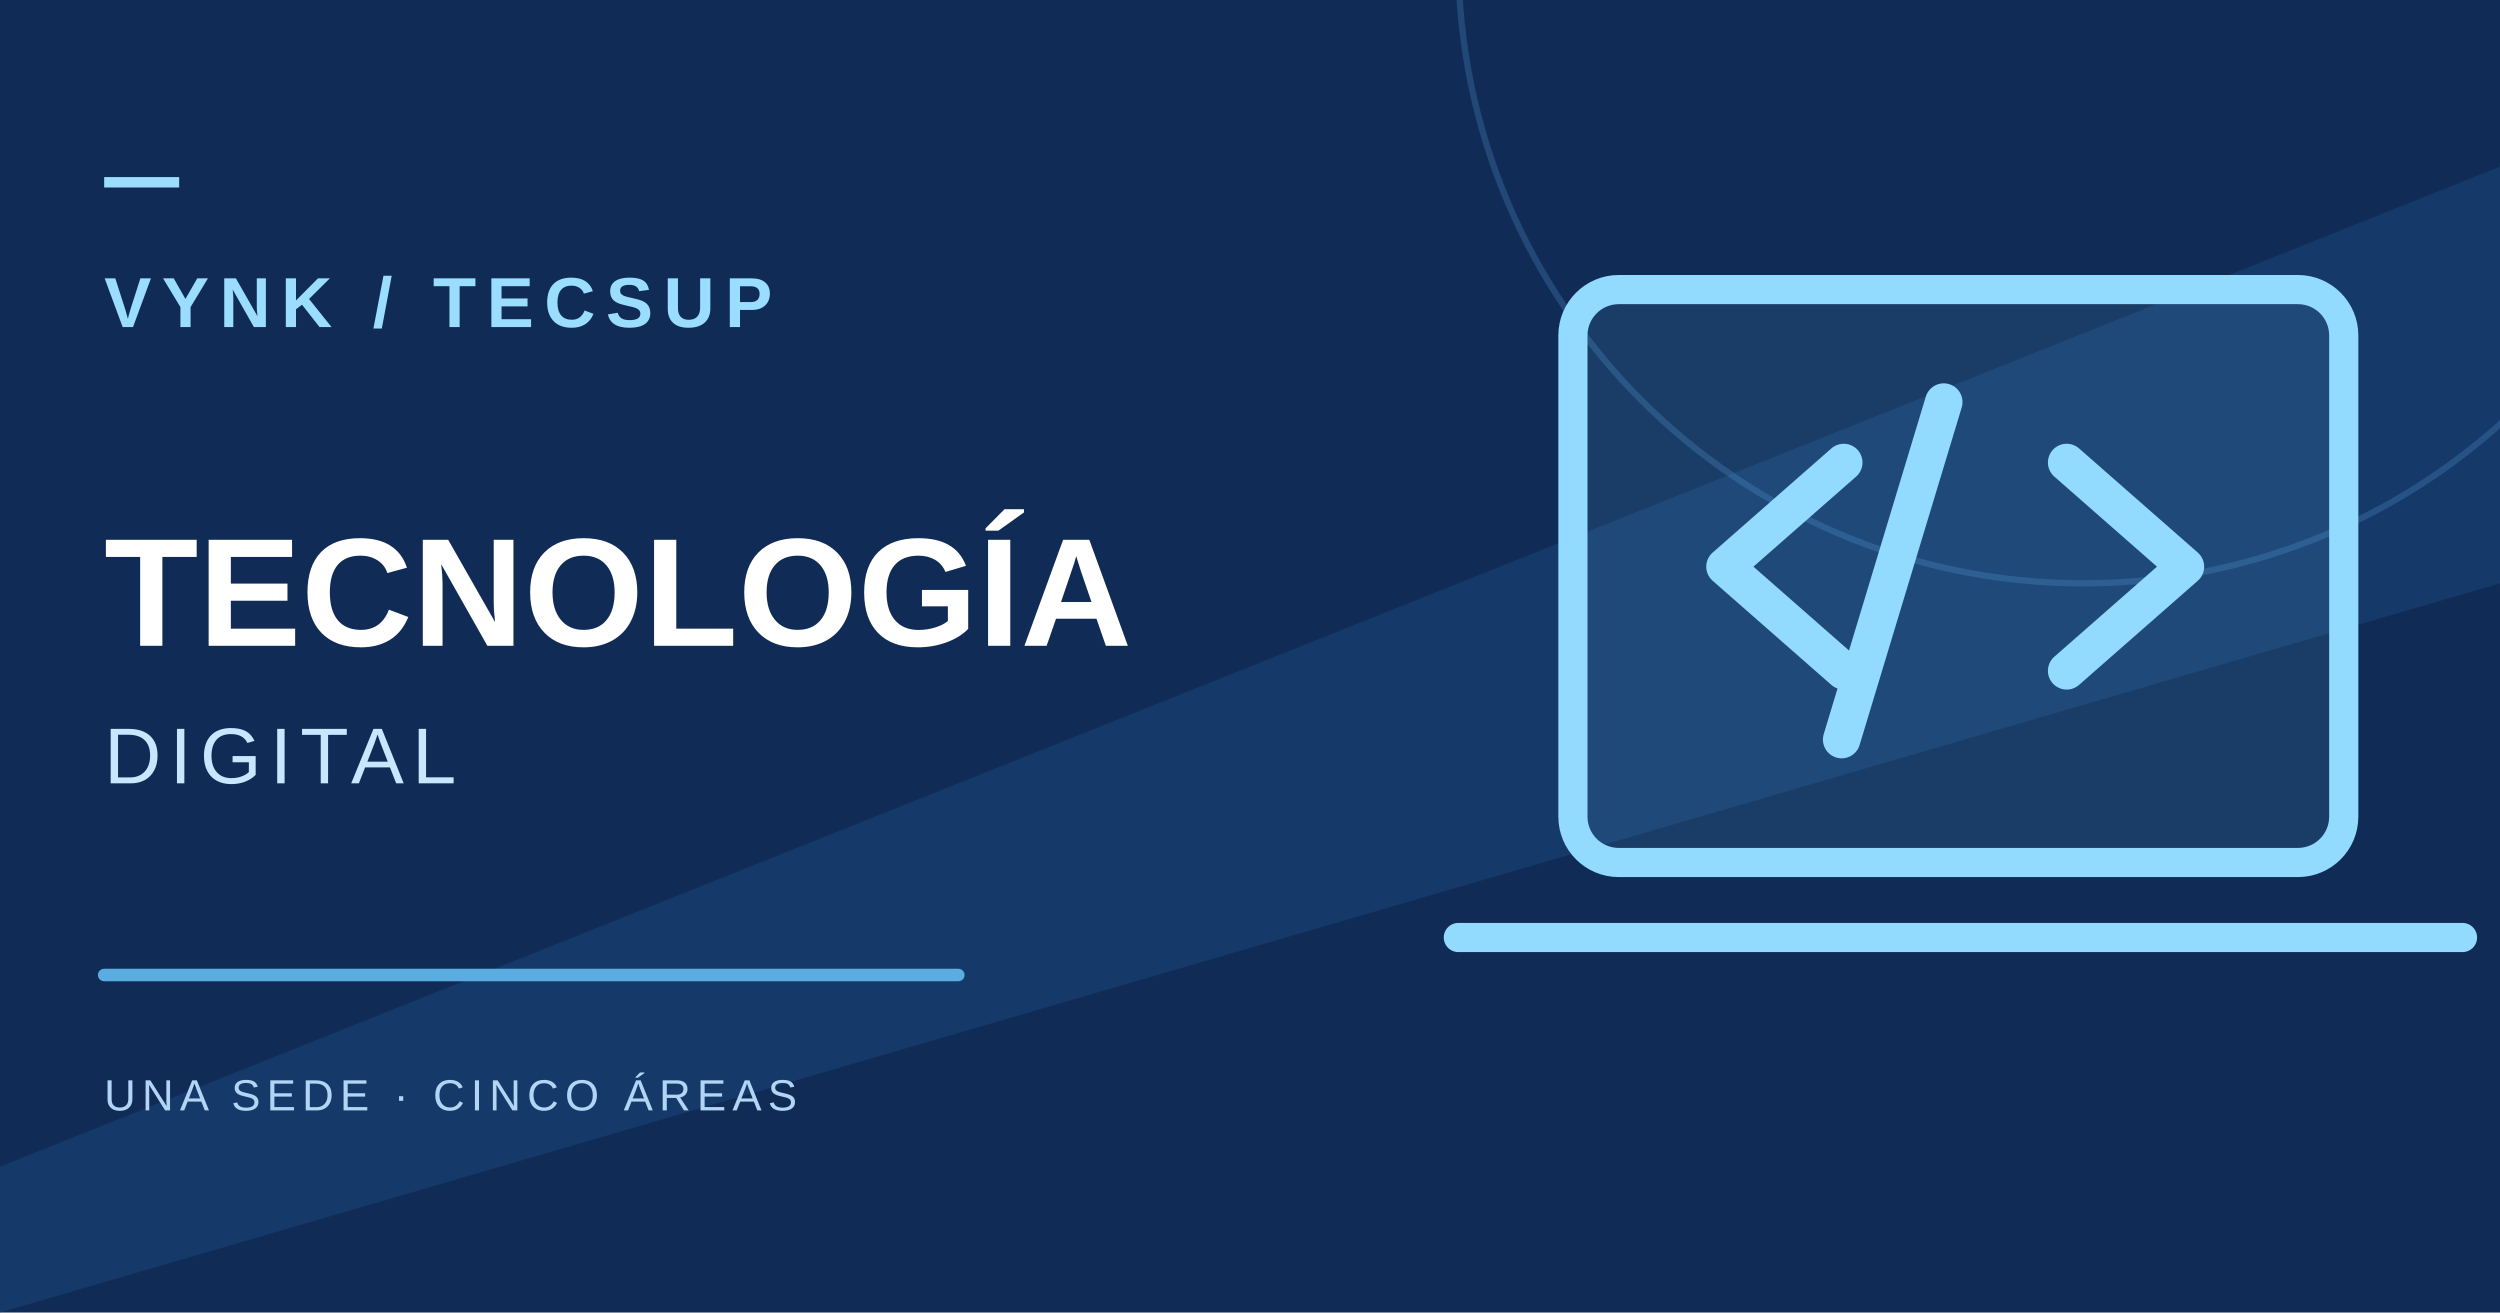
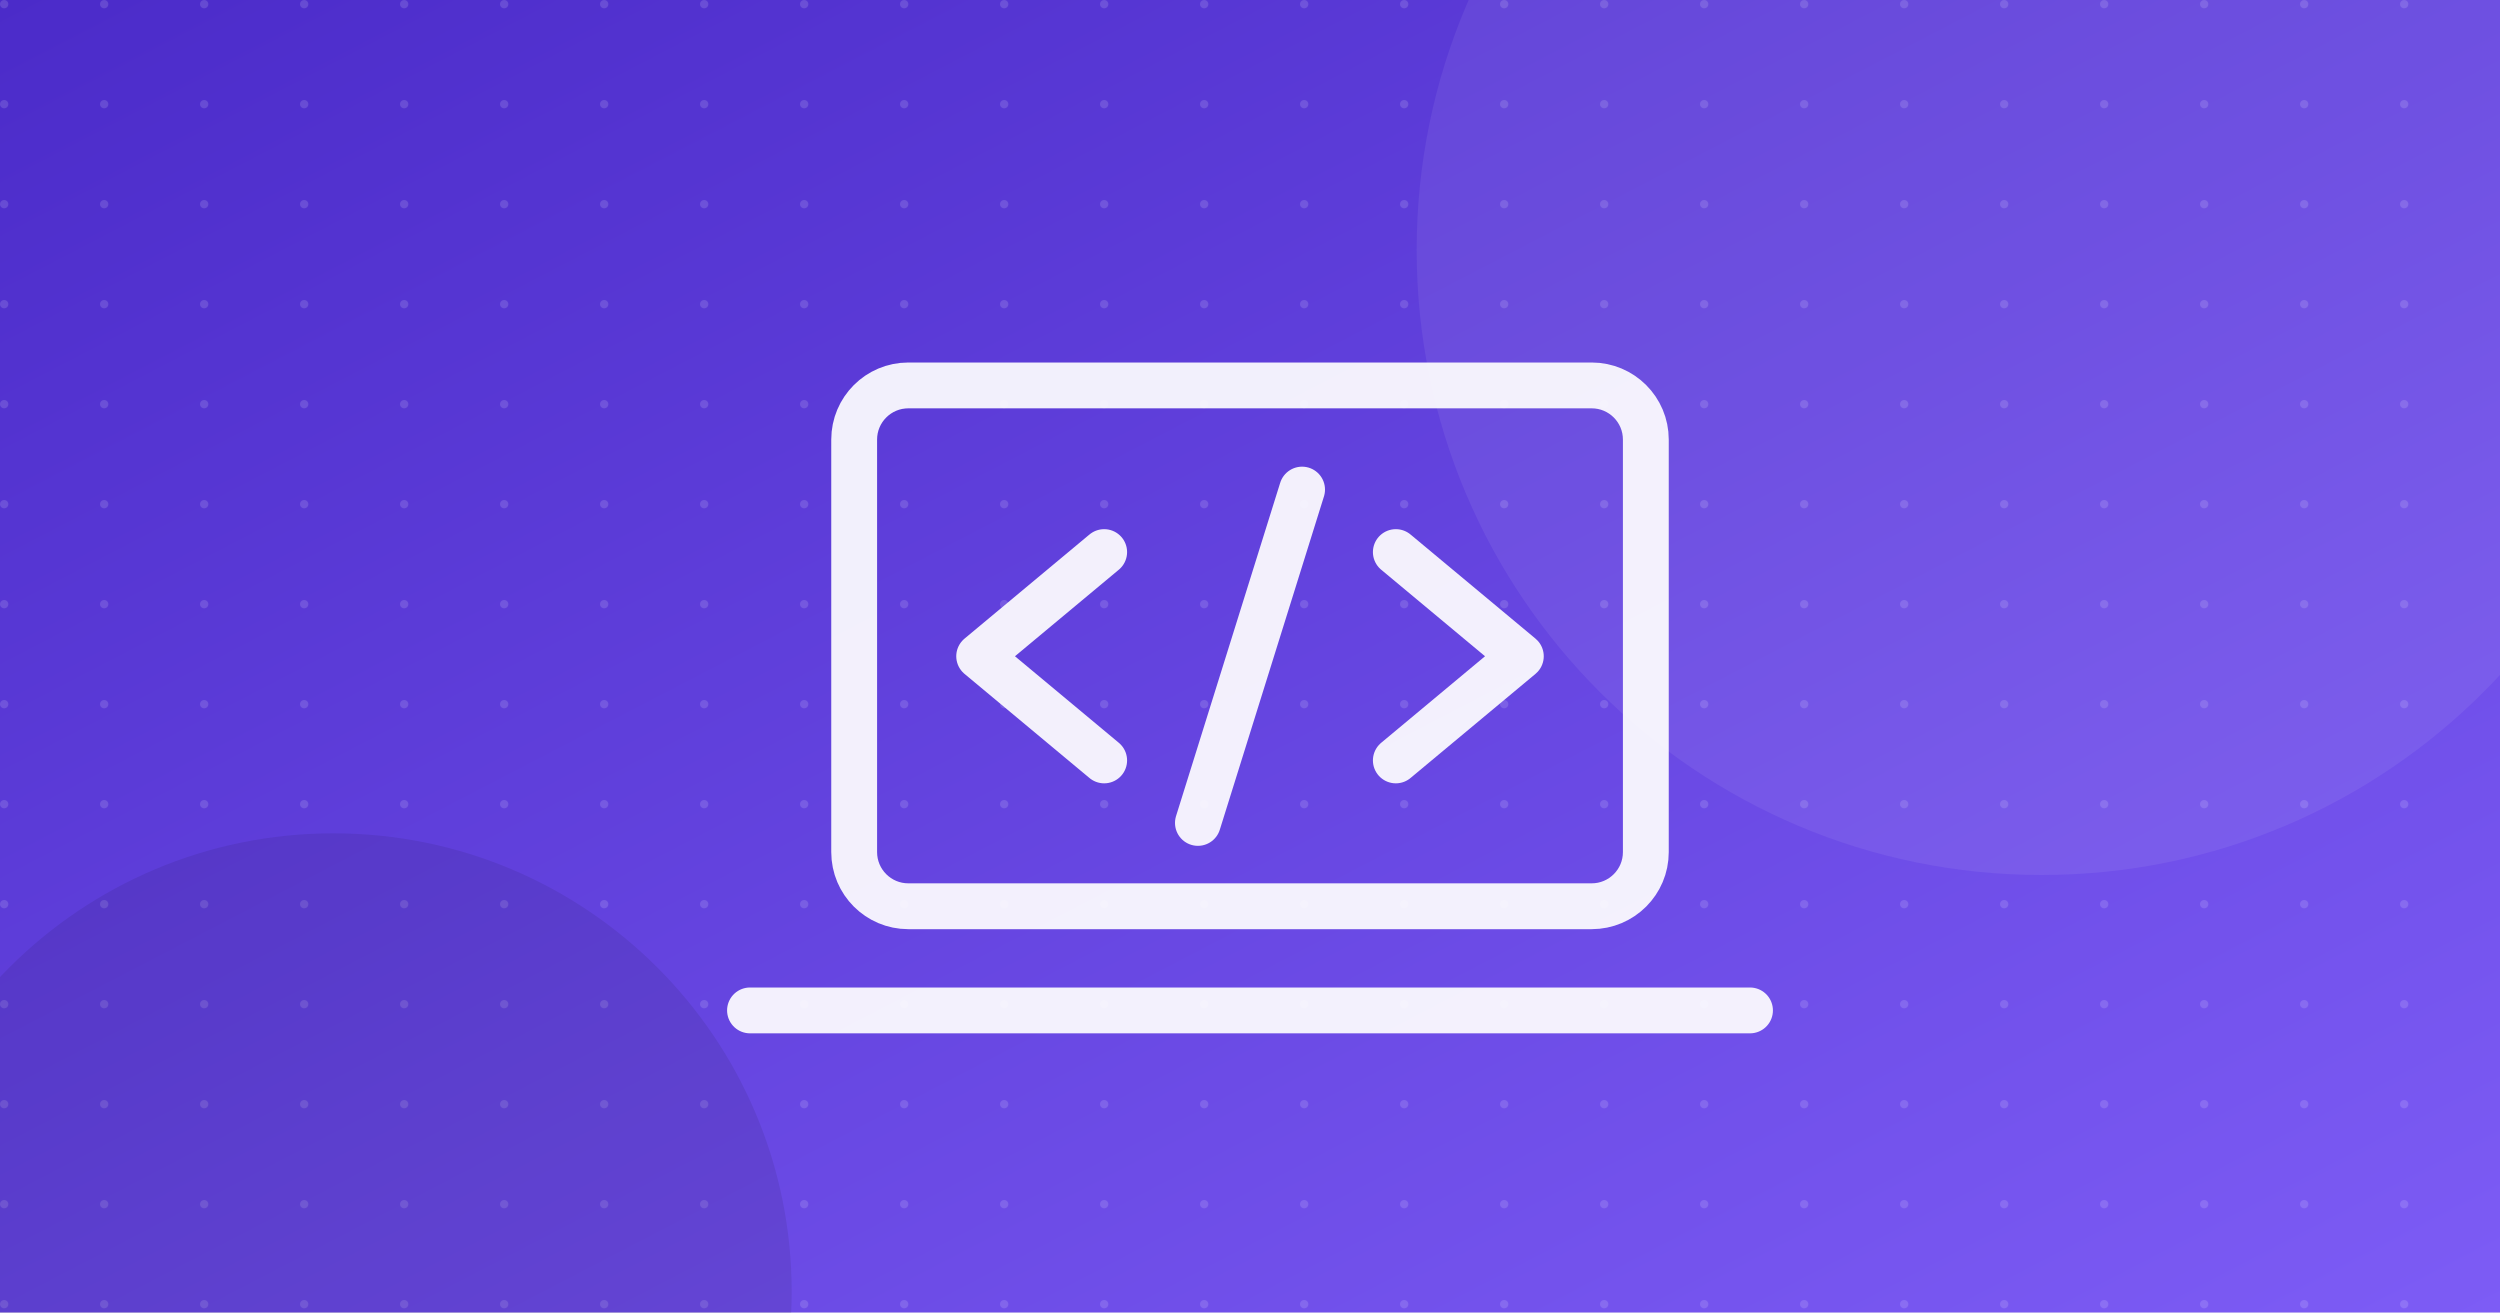
<svg xmlns="http://www.w3.org/2000/svg" viewBox="0 0 1200 630" width="1200" height="630">
-   <rect width="1200" height="630" fill="#102C56" />
-   <path d="M0 560l1200-480v200L0 630z" fill="#1B4982" opacity=".44" />
-   <circle cx="1000" cy="-20" r="300" stroke="#579DDA" stroke-width="3" fill="none" opacity=".25" />
-   <path d="M50 85h36v5H50z" fill="#9ADDFF" />
-   <text x="50" y="157" fill="#9ADDFF" font-size="34" font-family="Arial" font-weight="bold" letter-spacing="5">VYNK / TECSUP</text>
-   <text x="50" y="310" fill="white" font-family="Arial" font-size="74" font-weight="bold">TECNOLOGÍA</text>
-   <text x="50" y="376" fill="#C7E7FF" font-family="Arial" font-size="38" letter-spacing="4">DIGITAL</text>
-   <path d="M50 468h410" stroke="#5AACE1" stroke-width="6" stroke-linecap="round" />
-   <text x="50" y="533" fill="#B2D5F6" font-family="Arial" font-size="21" letter-spacing="3">UNA SEDE · CINCO ÁREAS</text>
-   <rect x="755" y="139" width="370" height="275" rx="22" stroke="#92DBFF" stroke-width="14" fill="#73C8F61C" />
-   <path d="M885 222l-57 50 57 50m107-100 57 50-57 50m-59-129-49 162" stroke="#92DBFF" stroke-width="18" stroke-linecap="round" stroke-linejoin="round" fill="none" />
-   <path d="M700 450h482" stroke="#92DBFF" stroke-width="14" stroke-linecap="round" />
+   <defs>
+     <pattern id="p" width="48" height="48" patternUnits="userSpaceOnUse">
+       <circle cx="2" cy="2" r="2" fill="#fff" opacity=".14" />
+     </pattern>
+     <linearGradient id="g" x1="0" y1="0" x2="1" y2="1">
+       <stop offset="0" stop-color="#4b2bc9" />
+       <stop offset="1" stop-color="#7d5cf5" />
+     </linearGradient>
+   </defs>
+   <rect width="1200" height="630" fill="url(#g)" />
+   <rect width="1200" height="630" fill="url(#p)" />
+   <circle cx="980" cy="120" r="300" fill="#fff" opacity=".07" />
+   <circle cx="160" cy="620" r="220" fill="#000" opacity=".08" />
+   <g fill="none" stroke="#fff" stroke-width="22" stroke-linecap="round" stroke-linejoin="round" opacity=".92" transform="translate(600 315)">
+     <rect x="-190" y="-130" width="380" height="250" rx="26" />
+     <path d="M-70-50l-60 50 60 50M70-50l60 50-60 50M25-80l-50 160" />
+     <path d="M-240 170h480" />
+   </g>
</svg>
